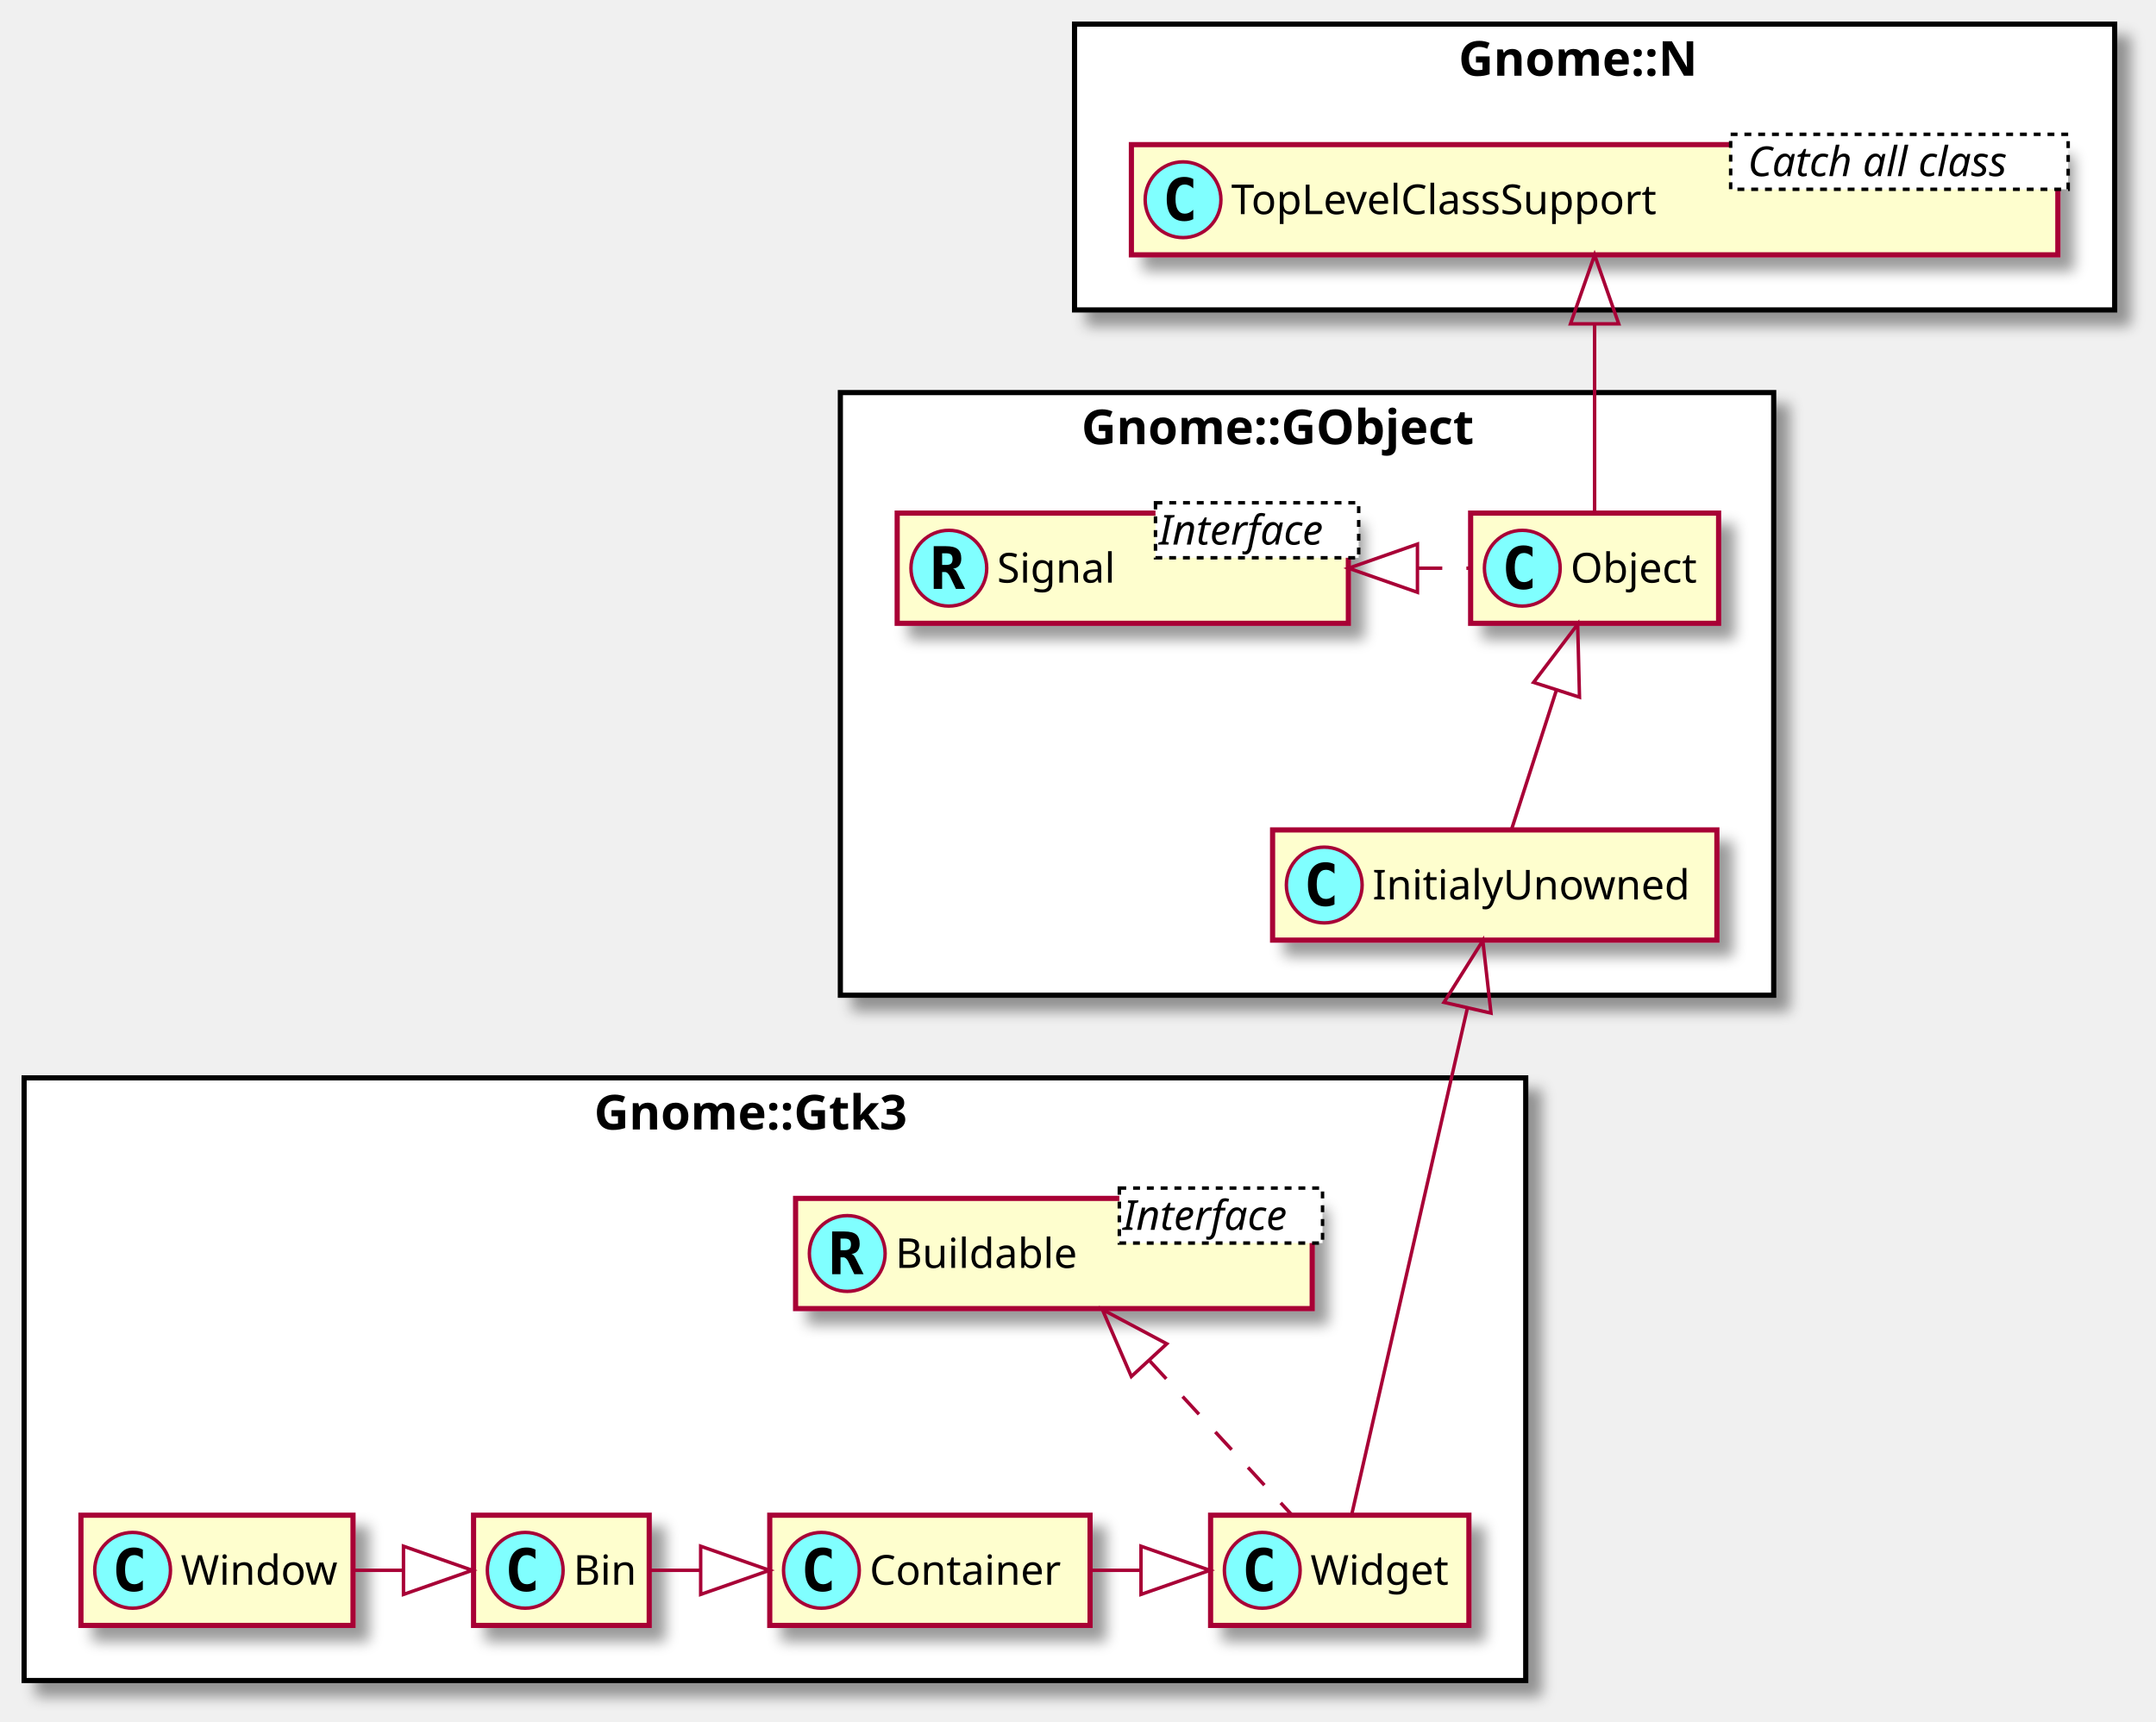
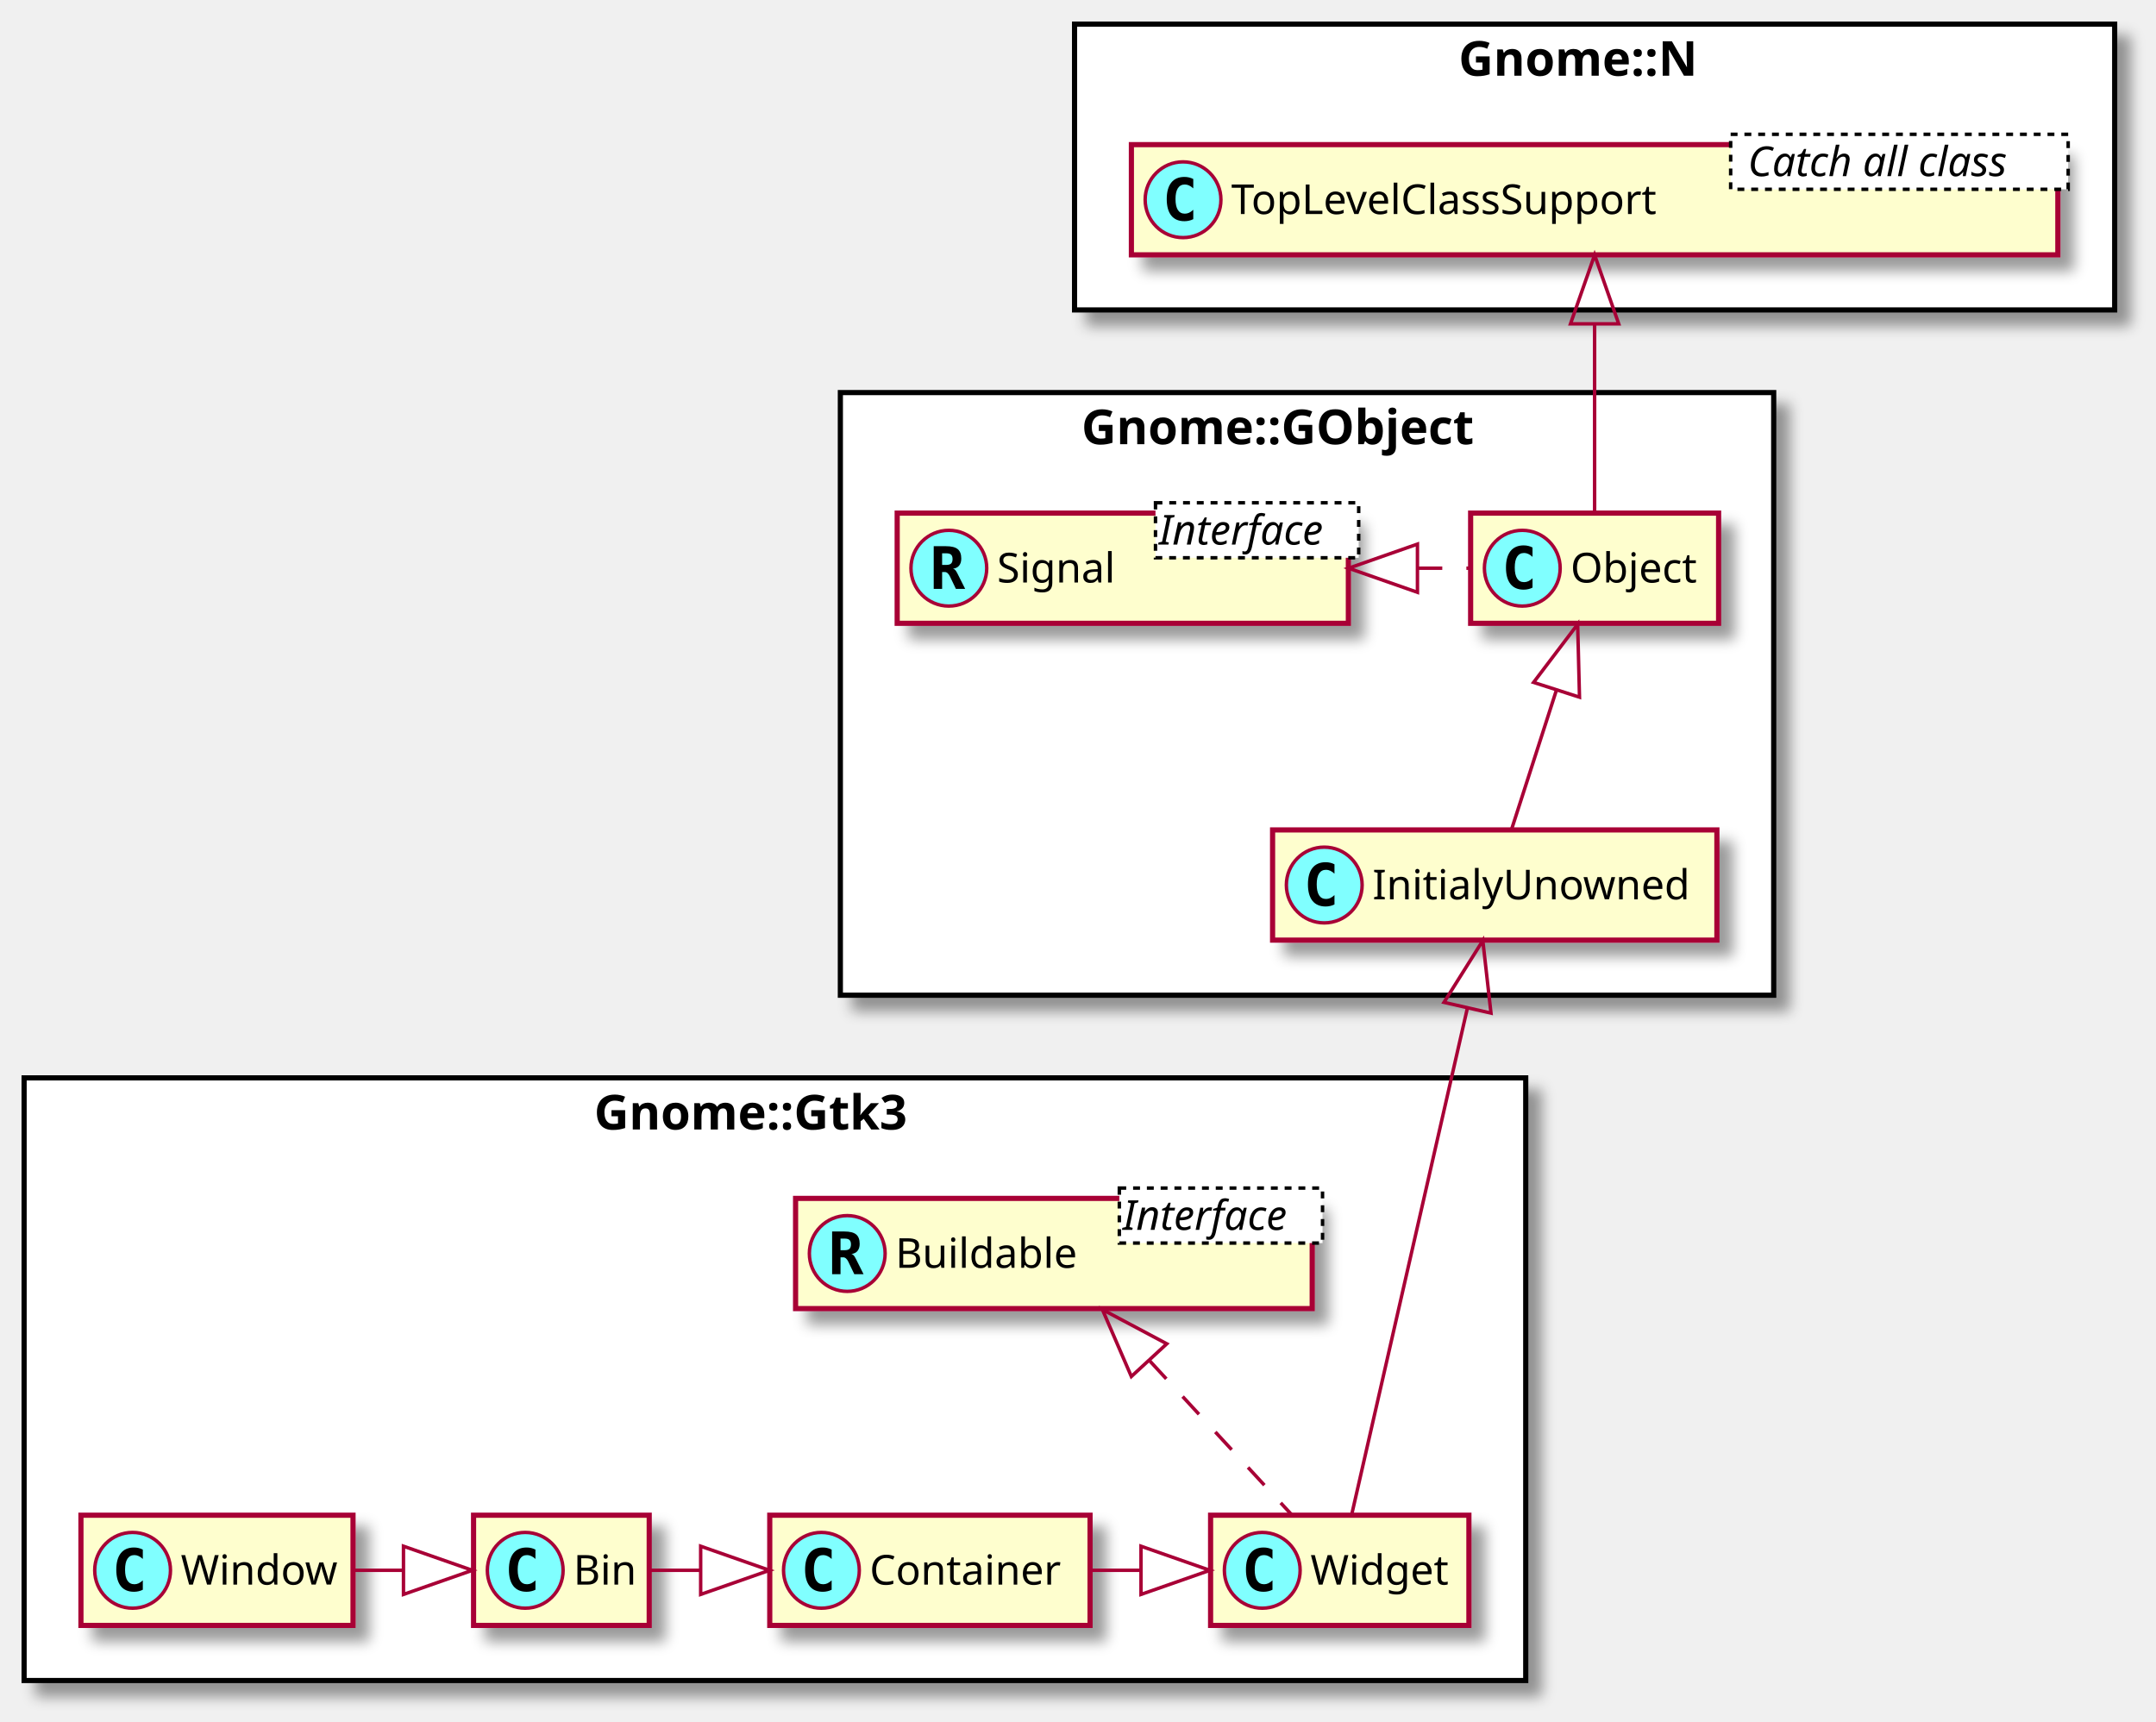
<svg xmlns="http://www.w3.org/2000/svg" contentScriptType="application/ecmascript" contentStyleType="text/css" height="500px" preserveAspectRatio="none" style="width:626px;height:500px;" version="1.1" viewBox="0 0 626 500" width="626px" zoomAndPan="magnify">
  <defs>
    <filter height="300%" id="f15fgznibjqexb" width="300%" x="-1" y="-1">
      <feGaussianBlur result="blurOut" stdDeviation="2.0" />
      <feColorMatrix in="blurOut" result="blurOut2" type="matrix" values="0 0 0 0 0 0 0 0 0 0 0 0 0 0 0 0 0 0 .4 0" />
      <feOffset dx="4.0" dy="4.0" in="blurOut2" result="blurOut3" />
      <feBlend in="SourceGraphic" in2="blurOut3" mode="normal" />
    </filter>
  </defs>
  <g>
    <rect fill="#FFFFFF" filter="url(#f15fgznibjqexb)" height="83" style="stroke: #000000; stroke-width: 1.5;" width="302" x="312" y="7" />
    <text fill="#000000" font-family="sans-serif" font-size="14" font-weight="bold" lengthAdjust="spacingAndGlyphs" textLength="79" x="423.5" y="21.995">Gnome::N</text>
    <rect fill="#FFFFFF" filter="url(#f15fgznibjqexb)" height="175" style="stroke: #000000; stroke-width: 1.5;" width="271" x="244" y="114" />
    <text fill="#000000" font-family="sans-serif" font-size="14" font-weight="bold" lengthAdjust="spacingAndGlyphs" textLength="131" x="314" y="128.995">Gnome::GObject</text>
    <rect fill="#FFFFFF" filter="url(#f15fgznibjqexb)" height="175" style="stroke: #000000; stroke-width: 1.5;" width="436" x="7" y="313" />
    <text fill="#000000" font-family="sans-serif" font-size="14" font-weight="bold" lengthAdjust="spacingAndGlyphs" textLength="105" x="172.5" y="327.995">Gnome::Gtk3</text>
    <rect codeLine="9" fill="#FEFECE" filter="url(#f15fgznibjqexb)" height="32" id="Gnome::N::TopLevelClassSupport" style="stroke: #A80036; stroke-width: 1.5;" width="269" x="328.5" y="42" />
    <ellipse cx="343.5" cy="58" fill="#80FFFF" rx="11" ry="11" style="stroke: #A80036; stroke-width: 1.0;" />
    <path d="M346.469,63.641 Q345.891,63.938 345.25,64.078 Q344.609,64.234 343.906,64.234 Q341.406,64.234 340.078,62.594 Q338.766,60.938 338.766,57.812 Q338.766,54.688 340.078,53.031 Q341.406,51.375 343.906,51.375 Q344.609,51.375 345.25,51.531 Q345.906,51.688 346.469,51.984 L346.469,54.703 Q345.844,54.125 345.25,53.859 Q344.656,53.578 344.031,53.578 Q342.688,53.578 342,54.656 Q341.312,55.719 341.312,57.812 Q341.312,59.906 342,60.984 Q342.688,62.047 344.031,62.047 Q344.656,62.047 345.25,61.781 Q345.844,61.5 346.469,60.922 L346.469,63.641 Z " />
-     <text fill="#000000" font-family="sans-serif" font-size="12" lengthAdjust="spacingAndGlyphs" textLength="137" x="357.5" y="62.181">TopLevelClassSupport</text>
+     <text fill="#000000" font-family="sans-serif" font-size="12" lengthAdjust="spacingAndGlyphs" textLength="137" x="357.5" y="62.154">TopLevelClassSupport</text>
    <rect fill="#FFFFFF" height="15.969" style="stroke: #000000; stroke-width: 1.0; stroke-dasharray: 2.0,2.0;" width="98" x="502.5" y="39" />
    <text fill="#000000" font-family="sans-serif" font-size="12" font-style="italic" lengthAdjust="spacingAndGlyphs" textLength="88" x="507.5" y="51.139">Catch all class</text>
    <rect codeLine="12" fill="#FEFECE" filter="url(#f15fgznibjqexb)" height="32" id="Gnome::GObject::Signal" style="stroke: #A80036; stroke-width: 1.5;" width="131" x="260.5" y="149" />
    <ellipse cx="275.5" cy="165" fill="#80FFFF" rx="11" ry="11" style="stroke: #A80036; stroke-width: 1.0;" />
    <path d="M276.703,165.141 Q277.062,165.219 277.328,165.5 Q277.609,165.766 278,166.547 L280.234,171 L277.547,171 L276.047,167.875 Q275.984,167.734 275.875,167.5 Q275.219,166.109 274.328,166.109 L273.547,166.109 L273.547,171 L271.109,171 L271.109,158.609 L274.641,158.609 Q277.031,158.609 278.062,159.453 Q279.109,160.297 279.109,162.203 Q279.109,163.484 278.484,164.25 Q277.875,165 276.703,165.141 Z M273.547,160.672 L273.547,164.047 L274.703,164.047 Q275.719,164.047 276.141,163.656 Q276.578,163.25 276.578,162.344 Q276.578,161.453 276.141,161.062 Q275.719,160.672 274.703,160.672 L273.547,160.672 Z " />
-     <text fill="#000000" font-family="sans-serif" font-size="12" lengthAdjust="spacingAndGlyphs" textLength="38" x="289.5" y="169.181">Signal</text>
+     <text fill="#000000" font-family="sans-serif" font-size="12" lengthAdjust="spacingAndGlyphs" textLength="38" x="289.5" y="169.154">Signal</text>
    <rect fill="#FFFFFF" height="15.969" style="stroke: #000000; stroke-width: 1.0; stroke-dasharray: 2.0,2.0;" width="59" x="335.5" y="146" />
    <text fill="#000000" font-family="sans-serif" font-size="12" font-style="italic" lengthAdjust="spacingAndGlyphs" textLength="57" x="336.5" y="158.139">Interface</text>
    <rect fill="#FEFECE" filter="url(#f15fgznibjqexb)" height="32" id="Gnome::GObject::Object" style="stroke: #A80036; stroke-width: 1.5;" width="72" x="427" y="149" />
    <ellipse cx="442" cy="165" fill="#80FFFF" rx="11" ry="11" style="stroke: #A80036; stroke-width: 1.0;" />
    <path d="M444.969,170.641 Q444.391,170.938 443.75,171.078 Q443.109,171.234 442.406,171.234 Q439.906,171.234 438.578,169.594 Q437.266,167.938 437.266,164.812 Q437.266,161.688 438.578,160.031 Q439.906,158.375 442.406,158.375 Q443.109,158.375 443.75,158.531 Q444.406,158.688 444.969,158.984 L444.969,161.703 Q444.344,161.125 443.75,160.859 Q443.156,160.578 442.531,160.578 Q441.188,160.578 440.5,161.656 Q439.812,162.719 439.812,164.812 Q439.812,166.906 440.5,167.984 Q441.188,169.047 442.531,169.047 Q443.156,169.047 443.75,168.781 Q444.344,168.5 444.969,167.922 L444.969,170.641 Z " />
-     <text fill="#000000" font-family="sans-serif" font-size="12" lengthAdjust="spacingAndGlyphs" textLength="40" x="456" y="169.181">Object</text>
+     <text fill="#000000" font-family="sans-serif" font-size="12" lengthAdjust="spacingAndGlyphs" textLength="40" x="456" y="169.154">Object</text>
    <rect fill="#FEFECE" filter="url(#f15fgznibjqexb)" height="32" id="Gnome::GObject::InitialyUnowned" style="stroke: #A80036; stroke-width: 1.5;" width="129" x="369.5" y="241" />
    <ellipse cx="384.5" cy="257" fill="#80FFFF" rx="11" ry="11" style="stroke: #A80036; stroke-width: 1.0;" />
    <path d="M387.469,262.641 Q386.891,262.938 386.25,263.078 Q385.609,263.234 384.906,263.234 Q382.406,263.234 381.078,261.594 Q379.766,259.938 379.766,256.812 Q379.766,253.688 381.078,252.031 Q382.406,250.375 384.906,250.375 Q385.609,250.375 386.25,250.531 Q386.906,250.688 387.469,250.984 L387.469,253.703 Q386.844,253.125 386.25,252.859 Q385.656,252.578 385.031,252.578 Q383.688,252.578 383,253.656 Q382.312,254.719 382.312,256.812 Q382.312,258.906 383,259.984 Q383.688,261.047 385.031,261.047 Q385.656,261.047 386.25,260.781 Q386.844,260.5 387.469,259.922 L387.469,262.641 Z " />
-     <text fill="#000000" font-family="sans-serif" font-size="12" lengthAdjust="spacingAndGlyphs" textLength="97" x="398.5" y="261.181">InitialyUnowned</text>
+     <text fill="#000000" font-family="sans-serif" font-size="12" lengthAdjust="spacingAndGlyphs" textLength="97" x="398.5" y="261.154">InitialyUnowned</text>
    <rect codeLine="19" fill="#FEFECE" filter="url(#f15fgznibjqexb)" height="32" id="Gnome::Gtk3::Buildable" style="stroke: #A80036; stroke-width: 1.5;" width="150" x="231" y="348" />
    <ellipse cx="246" cy="364" fill="#80FFFF" rx="11" ry="11" style="stroke: #A80036; stroke-width: 1.0;" />
    <path d="M247.203,364.141 Q247.562,364.219 247.828,364.5 Q248.109,364.766 248.5,365.547 L250.734,370 L248.047,370 L246.547,366.875 Q246.484,366.734 246.375,366.5 Q245.719,365.109 244.828,365.109 L244.047,365.109 L244.047,370 L241.609,370 L241.609,357.609 L245.141,357.609 Q247.531,357.609 248.562,358.453 Q249.609,359.297 249.609,361.203 Q249.609,362.484 248.984,363.25 Q248.375,364 247.203,364.141 Z M244.047,359.672 L244.047,363.047 L245.203,363.047 Q246.219,363.047 246.641,362.656 Q247.078,362.25 247.078,361.344 Q247.078,360.453 246.641,360.062 Q246.219,359.672 245.203,359.672 L244.047,359.672 Z " />
-     <text fill="#000000" font-family="sans-serif" font-size="12" lengthAdjust="spacingAndGlyphs" textLength="57" x="260" y="368.181">Buildable</text>
+     <text fill="#000000" font-family="sans-serif" font-size="12" lengthAdjust="spacingAndGlyphs" textLength="57" x="260" y="368.154">Buildable</text>
    <rect fill="#FFFFFF" height="15.969" style="stroke: #000000; stroke-width: 1.0; stroke-dasharray: 2.0,2.0;" width="59" x="325" y="345" />
    <text fill="#000000" font-family="sans-serif" font-size="12" font-style="italic" lengthAdjust="spacingAndGlyphs" textLength="57" x="326" y="357.139">Interface</text>
    <rect codeLine="28" fill="#FEFECE" filter="url(#f15fgznibjqexb)" height="32" id="Gnome::Gtk3::Widget" style="stroke: #A80036; stroke-width: 1.5;" width="75" x="351.5" y="440" />
    <ellipse cx="366.5" cy="456" fill="#80FFFF" rx="11" ry="11" style="stroke: #A80036; stroke-width: 1.0;" />
    <path d="M369.469,461.641 Q368.891,461.938 368.25,462.078 Q367.609,462.234 366.906,462.234 Q364.406,462.234 363.078,460.594 Q361.766,458.938 361.766,455.812 Q361.766,452.688 363.078,451.031 Q364.406,449.375 366.906,449.375 Q367.609,449.375 368.25,449.531 Q368.906,449.688 369.469,449.984 L369.469,452.703 Q368.844,452.125 368.25,451.859 Q367.656,451.578 367.031,451.578 Q365.688,451.578 365,452.656 Q364.312,453.719 364.312,455.812 Q364.312,457.906 365,458.984 Q365.688,460.047 367.031,460.047 Q367.656,460.047 368.25,459.781 Q368.844,459.5 369.469,458.922 L369.469,461.641 Z " />
-     <text fill="#000000" font-family="sans-serif" font-size="12" lengthAdjust="spacingAndGlyphs" textLength="43" x="380.5" y="460.181">Widget</text>
+     <text fill="#000000" font-family="sans-serif" font-size="12" lengthAdjust="spacingAndGlyphs" textLength="43" x="380.5" y="460.154">Widget</text>
    <rect fill="#FEFECE" filter="url(#f15fgznibjqexb)" height="32" id="Gnome::Gtk3::Window" style="stroke: #A80036; stroke-width: 1.5;" width="79" x="23.5" y="440" />
    <ellipse cx="38.5" cy="456" fill="#80FFFF" rx="11" ry="11" style="stroke: #A80036; stroke-width: 1.0;" />
    <path d="M41.469,461.641 Q40.891,461.938 40.25,462.078 Q39.609,462.234 38.906,462.234 Q36.406,462.234 35.078,460.594 Q33.766,458.938 33.766,455.812 Q33.766,452.688 35.078,451.031 Q36.406,449.375 38.906,449.375 Q39.609,449.375 40.25,449.531 Q40.906,449.688 41.469,449.984 L41.469,452.703 Q40.844,452.125 40.25,451.859 Q39.656,451.578 39.031,451.578 Q37.688,451.578 37,452.656 Q36.312,453.719 36.312,455.812 Q36.312,457.906 37,458.984 Q37.688,460.047 39.031,460.047 Q39.656,460.047 40.25,459.781 Q40.844,459.5 41.469,458.922 L41.469,461.641 Z " />
-     <text fill="#000000" font-family="sans-serif" font-size="12" lengthAdjust="spacingAndGlyphs" textLength="47" x="52.5" y="460.181">Window</text>
+     <text fill="#000000" font-family="sans-serif" font-size="12" lengthAdjust="spacingAndGlyphs" textLength="47" x="52.5" y="460.154">Window</text>
    <rect fill="#FEFECE" filter="url(#f15fgznibjqexb)" height="32" id="Gnome::Gtk3::Bin" style="stroke: #A80036; stroke-width: 1.5;" width="51" x="137.5" y="440" />
    <ellipse cx="152.5" cy="456" fill="#80FFFF" rx="11" ry="11" style="stroke: #A80036; stroke-width: 1.0;" />
    <path d="M155.469,461.641 Q154.891,461.938 154.25,462.078 Q153.609,462.234 152.906,462.234 Q150.406,462.234 149.078,460.594 Q147.766,458.938 147.766,455.812 Q147.766,452.688 149.078,451.031 Q150.406,449.375 152.906,449.375 Q153.609,449.375 154.25,449.531 Q154.906,449.688 155.469,449.984 L155.469,452.703 Q154.844,452.125 154.25,451.859 Q153.656,451.578 153.031,451.578 Q151.688,451.578 151,452.656 Q150.312,453.719 150.312,455.812 Q150.312,457.906 151,458.984 Q151.688,460.047 153.031,460.047 Q153.656,460.047 154.25,459.781 Q154.844,459.5 155.469,458.922 L155.469,461.641 Z " />
-     <text fill="#000000" font-family="sans-serif" font-size="12" lengthAdjust="spacingAndGlyphs" textLength="19" x="166.5" y="460.181">Bin</text>
+     <text fill="#000000" font-family="sans-serif" font-size="12" lengthAdjust="spacingAndGlyphs" textLength="19" x="166.5" y="460.154">Bin</text>
    <rect fill="#FEFECE" filter="url(#f15fgznibjqexb)" height="32" id="Gnome::Gtk3::Container" style="stroke: #A80036; stroke-width: 1.5;" width="93" x="223.5" y="440" />
    <ellipse cx="238.5" cy="456" fill="#80FFFF" rx="11" ry="11" style="stroke: #A80036; stroke-width: 1.0;" />
    <path d="M241.469,461.641 Q240.891,461.938 240.25,462.078 Q239.609,462.234 238.906,462.234 Q236.406,462.234 235.078,460.594 Q233.766,458.938 233.766,455.812 Q233.766,452.688 235.078,451.031 Q236.406,449.375 238.906,449.375 Q239.609,449.375 240.25,449.531 Q240.906,449.688 241.469,449.984 L241.469,452.703 Q240.844,452.125 240.25,451.859 Q239.656,451.578 239.031,451.578 Q237.688,451.578 237,452.656 Q236.312,453.719 236.312,455.812 Q236.312,457.906 237,458.984 Q237.688,460.047 239.031,460.047 Q239.656,460.047 240.25,459.781 Q240.844,459.5 241.469,458.922 L241.469,461.641 Z " />
-     <text fill="#000000" font-family="sans-serif" font-size="12" lengthAdjust="spacingAndGlyphs" textLength="61" x="252.5" y="460.181">Container</text>
+     <text fill="#000000" font-family="sans-serif" font-size="12" lengthAdjust="spacingAndGlyphs" textLength="61" x="252.5" y="460.154">Container</text>
    <path codeLine="22" d="M463,94.1 C463,112.76 463,134.73 463,148.98 " fill="none" id="Gnome::N::TopLevelClassSupport-backto-Gnome::GObject::Object" style="stroke: #A80036; stroke-width: 1.0;" />
    <polygon fill="none" points="456,94.04,463,74.04,470,94.04,456,94.04" style="stroke: #A80036; stroke-width: 1.0;" />
    <path codeLine="23" d="M451.84,200.63 C447.34,214.59 442.39,229.96 438.85,240.96 " fill="none" id="Gnome::GObject::Object-backto-Gnome::GObject::InitialyUnowned" style="stroke: #A80036; stroke-width: 1.0;" />
    <polygon fill="none" points="445.28,198.16,458.08,181.27,458.61,202.45,445.28,198.16" style="stroke: #A80036; stroke-width: 1.0;" />
    <path codeLine="24" d="M411.77,165 C416.85,165 421.92,165 427,165 " fill="none" id="Gnome::GObject::Signal-backto-Gnome::GObject::Object" style="stroke: #A80036; stroke-width: 1.0; stroke-dasharray: 7.0,7.0;" />
    <polygon fill="none" points="411.56,172,391.56,165,411.56,158,411.56,172" style="stroke: #A80036; stroke-width: 1.0;" />
    <path codeLine="26" d="M426.04,292.83 C416.13,336.25 399.61,408.55 392.47,439.82 " fill="none" id="Gnome::GObject::InitialyUnowned-backto-Gnome::Gtk3::Widget" style="stroke: #A80036; stroke-width: 1.0;" />
    <polygon fill="none" points="419.27,291.07,430.54,273.13,432.91,294.19,419.27,291.07" style="stroke: #A80036; stroke-width: 1.0;" />
    <path d="M333.89,395.25 C347.76,410.29 363.91,427.8 375.13,439.96 " fill="none" id="Gnome::Gtk3::Buildable-backto-Gnome::Gtk3::Widget" style="stroke: #A80036; stroke-width: 1.0; stroke-dasharray: 7.0,7.0;" />
    <polygon fill="none" points="328.49,399.72,320.08,380.27,338.78,390.22,328.49,399.72" style="stroke: #A80036; stroke-width: 1.0;" />
    <path codeLine="29" d="M102.84,456 C107.58,456 112.31,456 117.05,456 " fill="none" id="Gnome::Gtk3::Window-to-Gnome::Gtk3::Bin" style="stroke: #A80036; stroke-width: 1.0;" />
    <polygon fill="none" points="117.15,449,137.15,456,117.15,463,117.15,449" style="stroke: #A80036; stroke-width: 1.0;" />
    <path codeLine="30" d="M188.91,456 C193.68,456 198.44,456 203.21,456 " fill="none" id="Gnome::Gtk3::Bin-to-Gnome::Gtk3::Container" style="stroke: #A80036; stroke-width: 1.0;" />
    <polygon fill="none" points="203.44,449,223.44,456,203.44,463,203.44,449" style="stroke: #A80036; stroke-width: 1.0;" />
    <path codeLine="31" d="M316.95,456 C321.69,456 326.43,456 331.17,456 " fill="none" id="Gnome::Gtk3::Container-to-Gnome::Gtk3::Widget" style="stroke: #A80036; stroke-width: 1.0;" />
    <polygon fill="none" points="331.29,449,351.29,456,331.29,463,331.29,449" style="stroke: #A80036; stroke-width: 1.0;" />
  </g>
</svg>
